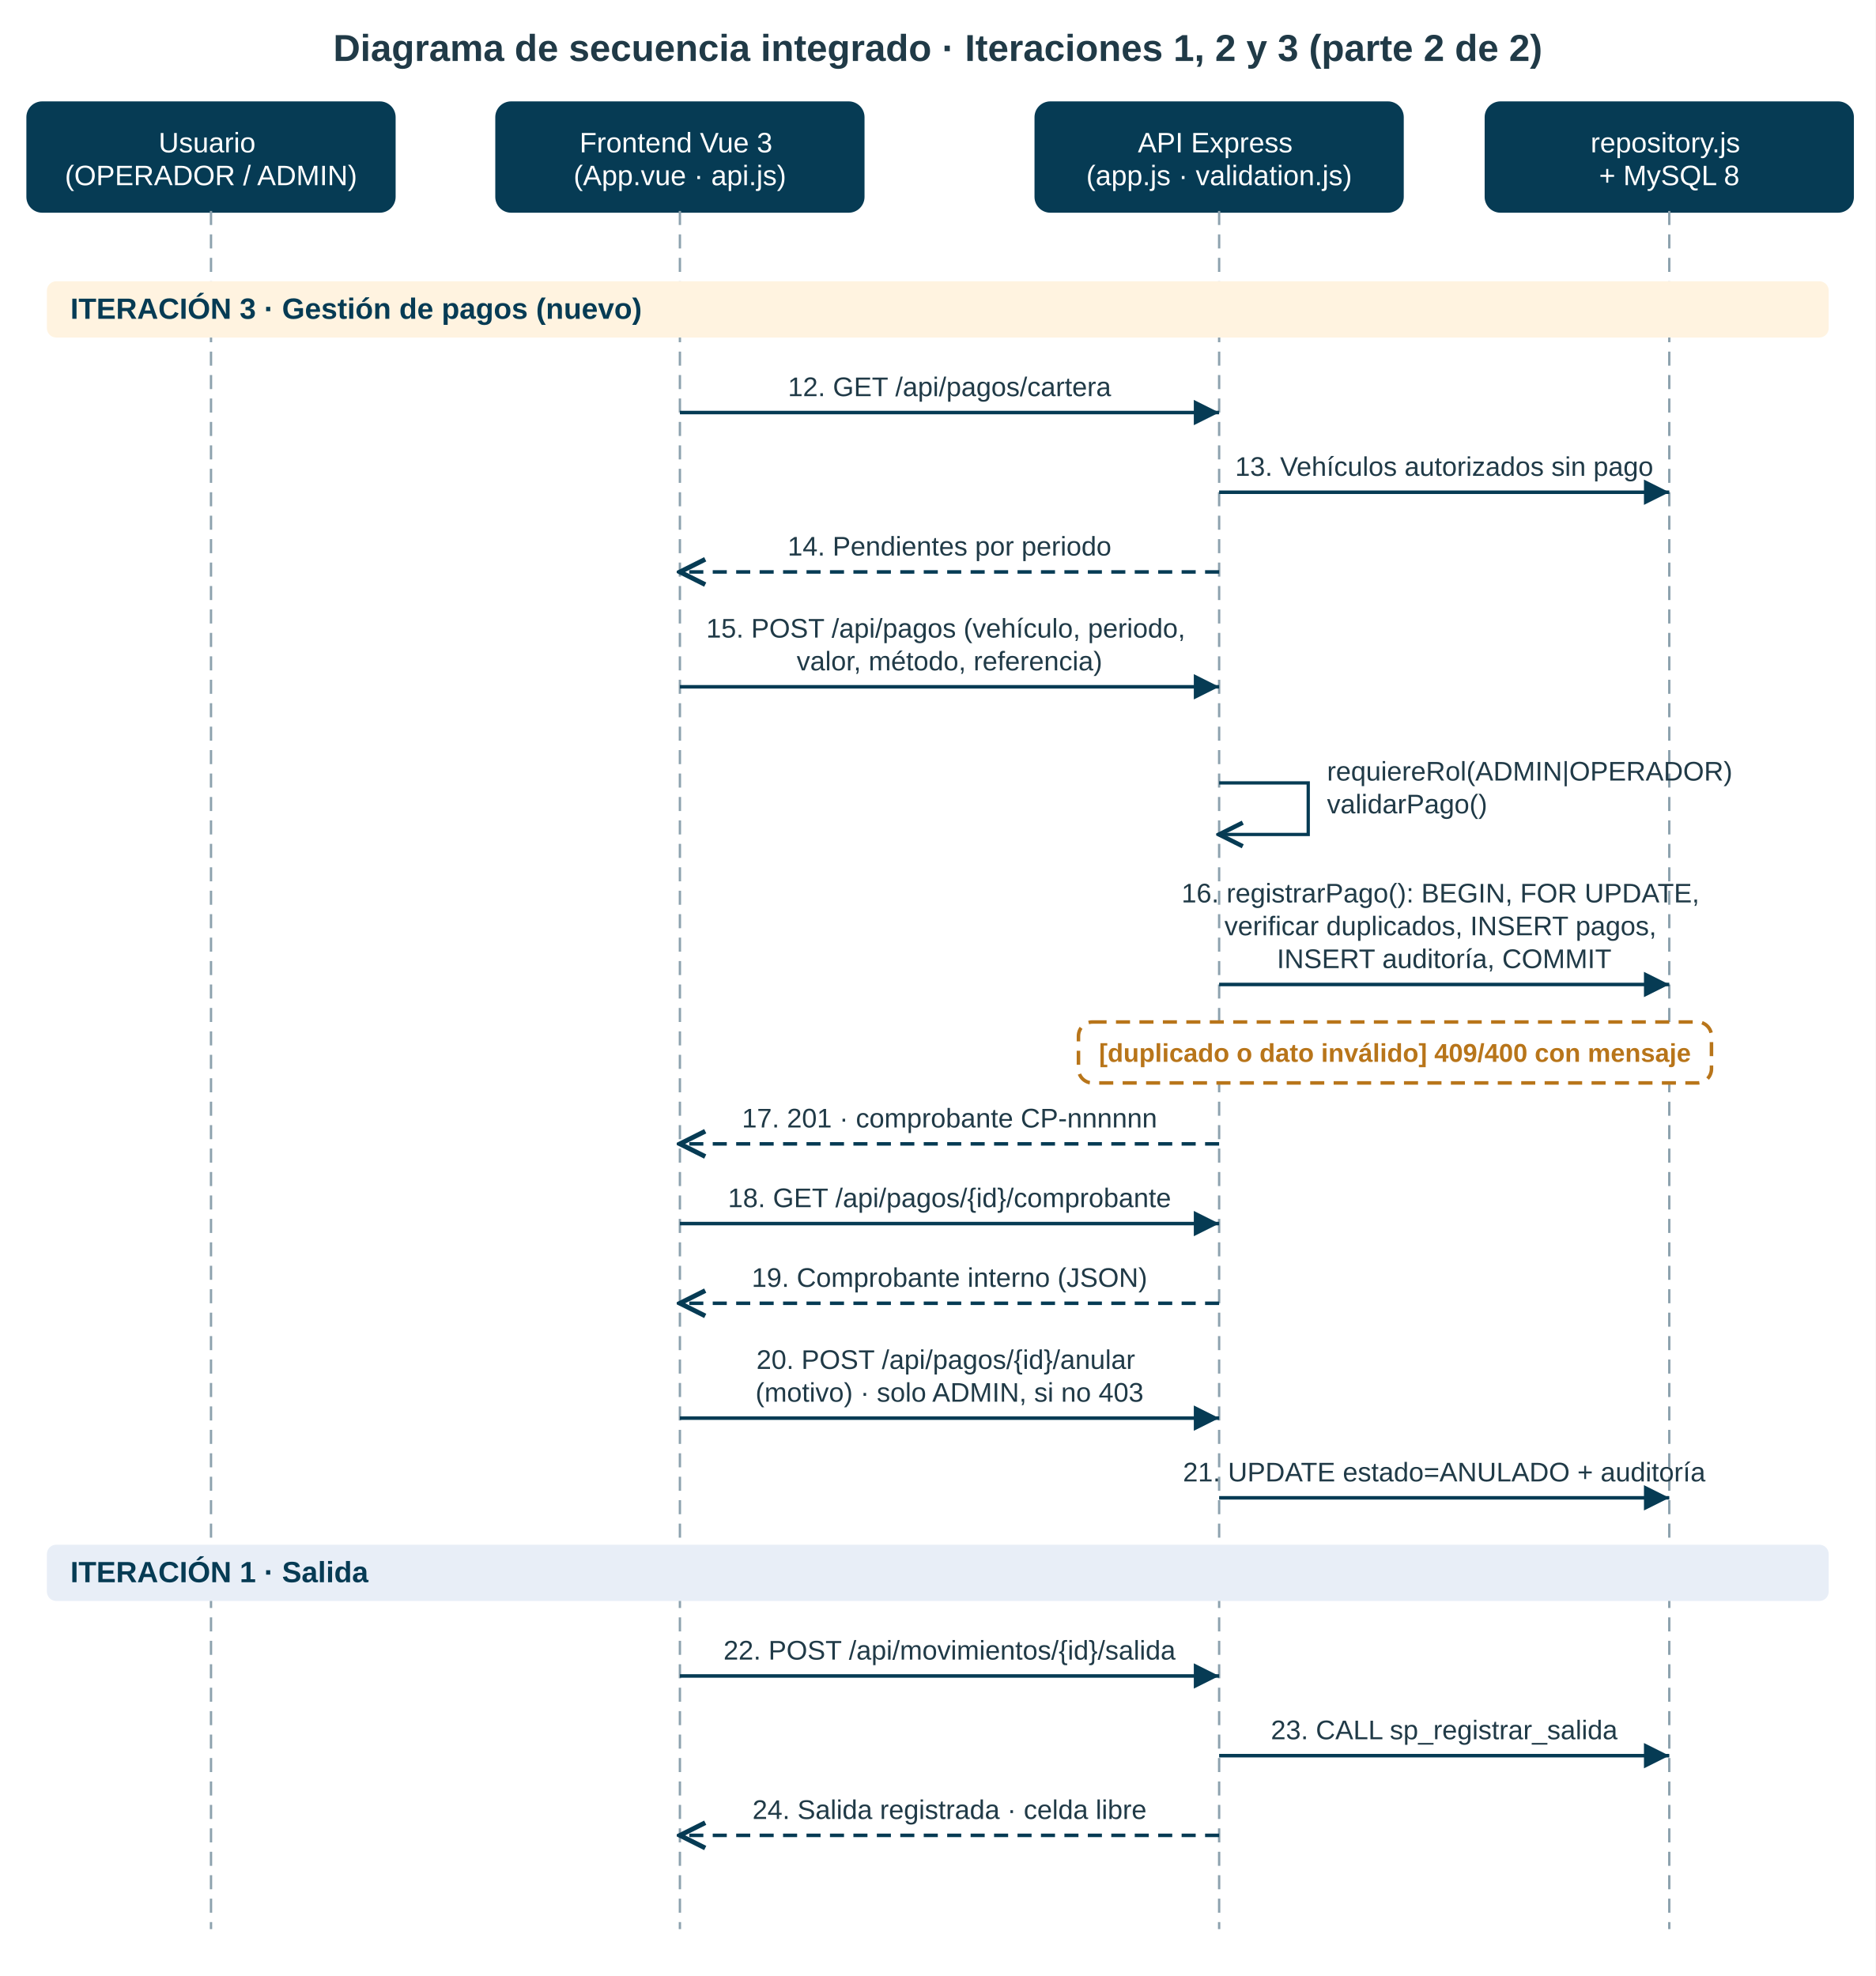
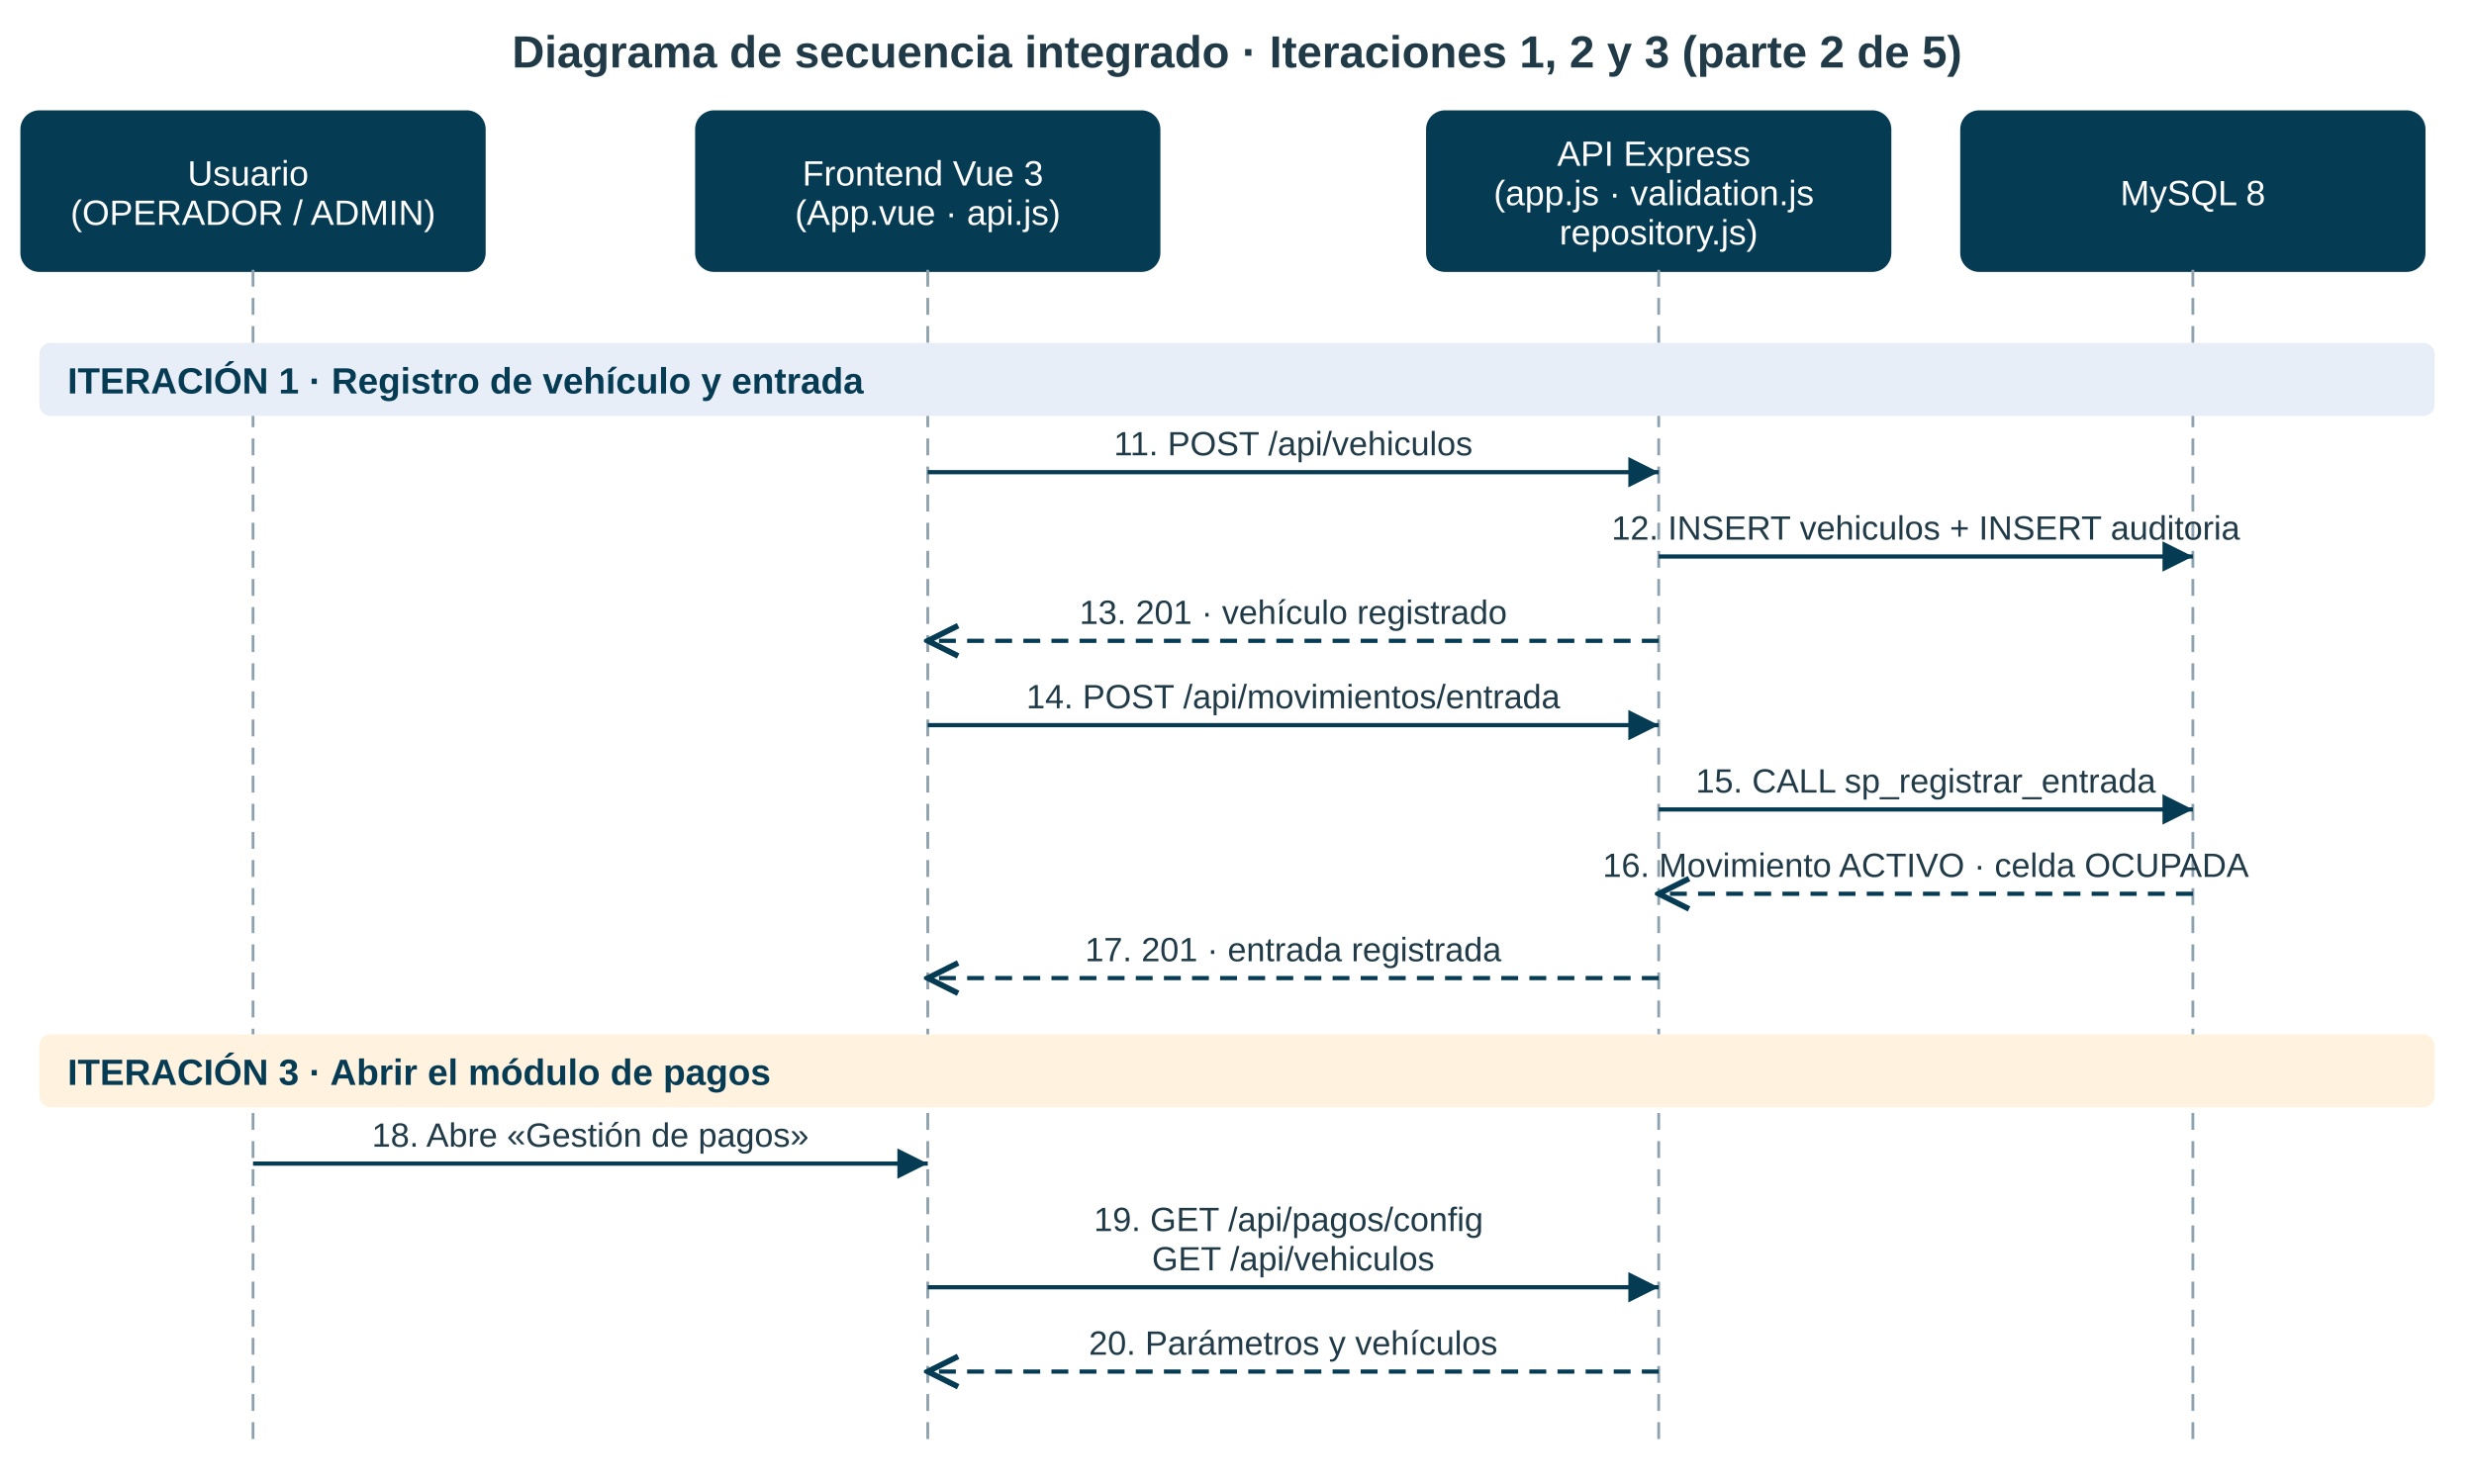
- <svg xmlns="http://www.w3.org/2000/svg" viewBox="0 0 800 843" width="800" height="843" font-family="Arial, Helvetica, sans-serif">
+ <svg xmlns="http://www.w3.org/2000/svg" viewBox="0 0 880 528" width="880" height="528" font-family="Arial, Helvetica, sans-serif">
  <defs>
    <marker id="open" viewBox="0 0 10 10" refX="9" refY="5" markerWidth="9" markerHeight="9" orient="auto">
      <path d="M1 1 L9 5 L1 9" fill="none" stroke="#063b54" stroke-width="1.5" />
    </marker>
    <marker id="solid" viewBox="0 0 10 10" refX="9" refY="5" markerWidth="9" markerHeight="9" orient="auto">
      <path d="M1 1 L9 5 L1 9 z" fill="#063b54" />
    </marker>
-     <marker id="tri" viewBox="0 0 12 12" refX="11" refY="6" markerWidth="11" markerHeight="11" orient="auto">
+     <marker id="tri" viewBox="0 0 12 12" refX="11" refY="6" markerWidth="12" markerHeight="12" orient="auto">
      <path d="M1 1 L11 6 L1 11 z" fill="#fff" stroke="#063b54" stroke-width="1.5" />
    </marker>
+     <marker id="amb" viewBox="0 0 10 10" refX="9" refY="5" markerWidth="9" markerHeight="9" orient="auto">
+       <path d="M1 1 L9 5 L1 9" fill="none" stroke="#b8751a" stroke-width="1.5" />
+     </marker>
  </defs>
-   <rect width="800" height="843" fill="#fff" />
-   <text x="400" y="26" text-anchor="middle" font-size="16" font-weight="700" fill="#203a47">
-     <tspan x="400" dy="0">Diagrama de secuencia integrado · Iteraciones 1, 2 y 3 (parte 2 de 2)</tspan>
+   <rect width="880" height="528" fill="#fff" />
+   <text x="440" y="24" text-anchor="middle" font-size="16" font-weight="700" fill="#203a47">
+     <tspan x="440" dy="0">Diagrama de secuencia integrado · Iteraciones 1, 2 y 3 (parte 2 de 5)</tspan>
  </text>
-   <rect x="12" y="44" width="156" height="46" rx="6" fill="#063b54" stroke="#063b54" stroke-width="1.5" />
-   <text x="90" y="65" text-anchor="middle" font-size="12" font-weight="400" fill="#fff">
+   <rect x="8" y="40" width="164" height="56" rx="6" fill="#063b54" stroke="#063b54" stroke-width="1.5" />
+   <text x="90" y="66" text-anchor="middle" font-size="12.5" font-weight="400" fill="#fff">
    <tspan x="90" dy="0">Usuario</tspan>
    <tspan x="90" dy="14">(OPERADOR / ADMIN)</tspan>
  </text>
-   <rect x="212" y="44" width="156" height="46" rx="6" fill="#063b54" stroke="#063b54" stroke-width="1.5" />
-   <text x="290" y="65" text-anchor="middle" font-size="12" font-weight="400" fill="#fff">
-     <tspan x="290" dy="0">Frontend Vue 3</tspan>
-     <tspan x="290" dy="14">(App.vue · api.js)</tspan>
+   <line x1="90" y1="96" x2="90" y2="516" stroke="#8da2ae" stroke-width="1" stroke-dasharray="6 4" />
+   <rect x="248" y="40" width="164" height="56" rx="6" fill="#063b54" stroke="#063b54" stroke-width="1.5" />
+   <text x="330" y="66" text-anchor="middle" font-size="12.5" font-weight="400" fill="#fff">
+     <tspan x="330" dy="0">Frontend Vue 3</tspan>
+     <tspan x="330" dy="14">(App.vue · api.js)</tspan>
  </text>
-   <rect x="442" y="44" width="156" height="46" rx="6" fill="#063b54" stroke="#063b54" stroke-width="1.5" />
-   <text x="520" y="65" text-anchor="middle" font-size="12" font-weight="400" fill="#fff">
-     <tspan x="520" dy="0">API Express</tspan>
-     <tspan x="520" dy="14">(app.js · validation.js)</tspan>
+   <line x1="330" y1="96" x2="330" y2="516" stroke="#8da2ae" stroke-width="1" stroke-dasharray="6 4" />
+   <rect x="508" y="40" width="164" height="56" rx="6" fill="#063b54" stroke="#063b54" stroke-width="1.5" />
+   <text x="590" y="59" text-anchor="middle" font-size="12.5" font-weight="400" fill="#fff">
+     <tspan x="590" dy="0">API Express</tspan>
+     <tspan x="590" dy="14">(app.js · validation.js</tspan>
+     <tspan x="590" dy="14">repository.js)</tspan>
  </text>
-   <rect x="634" y="44" width="156" height="46" rx="6" fill="#063b54" stroke="#063b54" stroke-width="1.5" />
-   <text x="712" y="65" text-anchor="middle" font-size="12" font-weight="400" fill="#fff">
-     <tspan x="712" dy="0">repository.js</tspan>
-     <tspan x="712" dy="14">+ MySQL 8</tspan>
+   <line x1="590" y1="96" x2="590" y2="516" stroke="#8da2ae" stroke-width="1" stroke-dasharray="6 4" />
+   <rect x="698" y="40" width="164" height="56" rx="6" fill="#063b54" stroke="#063b54" stroke-width="1.5" />
+   <text x="780" y="73" text-anchor="middle" font-size="12.5" font-weight="400" fill="#fff">
+     <tspan x="780" dy="0">MySQL 8</tspan>
  </text>
-   <line x1="90" y1="90" x2="90" y2="823" stroke="#8da2ae" stroke-width="1" stroke-dasharray="6 4" />
-   <line x1="290" y1="90" x2="290" y2="823" stroke="#8da2ae" stroke-width="1" stroke-dasharray="6 4" />
-   <line x1="520" y1="90" x2="520" y2="823" stroke="#8da2ae" stroke-width="1" stroke-dasharray="6 4" />
-   <line x1="712" y1="90" x2="712" y2="823" stroke="#8da2ae" stroke-width="1" stroke-dasharray="6 4" />
-   <rect x="20" y="120" width="760" height="24" rx="4" fill="#fff3e0" stroke="none" stroke-width="1.5" />
-   <text x="30" y="136" text-anchor="start" font-size="12.5" font-weight="700" fill="#063b54">
-     <tspan x="30" dy="0">ITERACIÓN 3 · Gestión de pagos (nuevo)</tspan>
+   <line x1="780" y1="96" x2="780" y2="516" stroke="#8da2ae" stroke-width="1" stroke-dasharray="6 4" />
+   <rect x="14" y="122" width="852" height="26" rx="4" fill="#e8eef7" stroke="none" stroke-width="1.5" />
+   <text x="24" y="140" text-anchor="start" font-size="13" font-weight="700" fill="#063b54">
+     <tspan x="24" dy="0">ITERACIÓN 1 · Registro de vehículo y entrada</tspan>
  </text>
-   <line x1="290" y1="176" x2="520" y2="176" stroke="#063b54" stroke-width="1.5" marker-end="url(#solid)" />
-   <text x="405" y="169" text-anchor="middle" font-size="11.5" font-weight="400" fill="#203a47">
-     <tspan x="405" dy="0">12. GET /api/pagos/cartera</tspan>
+   <line x1="330" y1="168" x2="590" y2="168" stroke="#063b54" stroke-width="1.5" marker-end="url(#solid)" />
+   <text x="460" y="162" text-anchor="middle" font-size="12" font-weight="400" fill="#203a47">
+     <tspan x="460" dy="0">11. POST /api/vehiculos</tspan>
  </text>
-   <line x1="520" y1="210" x2="712" y2="210" stroke="#063b54" stroke-width="1.5" marker-end="url(#solid)" />
-   <text x="616" y="203" text-anchor="middle" font-size="11.5" font-weight="400" fill="#203a47">
-     <tspan x="616" dy="0">13. Vehículos autorizados sin pago</tspan>
+   <line x1="590" y1="198" x2="780" y2="198" stroke="#063b54" stroke-width="1.5" marker-end="url(#solid)" />
+   <text x="685" y="192" text-anchor="middle" font-size="12" font-weight="400" fill="#203a47">
+     <tspan x="685" dy="0">12. INSERT vehiculos + INSERT auditoria</tspan>
  </text>
-   <line x1="520" y1="244" x2="290" y2="244" stroke="#063b54" stroke-width="1.5" stroke-dasharray="6 4" marker-end="url(#open)" />
-   <text x="405" y="237" text-anchor="middle" font-size="11.5" font-weight="400" fill="#203a47">
-     <tspan x="405" dy="0">14. Pendientes por periodo</tspan>
+   <line x1="590" y1="228" x2="330" y2="228" stroke="#063b54" stroke-width="1.5" stroke-dasharray="6 4" marker-end="url(#open)" />
+   <text x="460" y="222" text-anchor="middle" font-size="12" font-weight="400" fill="#203a47">
+     <tspan x="460" dy="0">13. 201 · vehículo registrado</tspan>
  </text>
-   <line x1="290" y1="293" x2="520" y2="293" stroke="#063b54" stroke-width="1.5" marker-end="url(#solid)" />
-   <text x="405" y="272" text-anchor="middle" font-size="11.5" font-weight="400" fill="#203a47">
-     <tspan x="405" dy="0">15. POST /api/pagos (vehículo, periodo,</tspan>
-     <tspan x="405" dy="14">valor, método, referencia)</tspan>
+   <line x1="330" y1="258" x2="590" y2="258" stroke="#063b54" stroke-width="1.5" marker-end="url(#solid)" />
+   <text x="460" y="252" text-anchor="middle" font-size="12" font-weight="400" fill="#203a47">
+     <tspan x="460" dy="0">14. POST /api/movimientos/entrada</tspan>
  </text>
-   <path d="M520 334 h38 v22 h-38" fill="none" stroke="#063b54" stroke-width="1.4" marker-end="url(#open)" />
-   <text x="566" y="333" text-anchor="start" font-size="11.5" font-weight="400" fill="#203a47">
-     <tspan x="566" dy="0">requiereRol(ADMIN|OPERADOR)</tspan>
-     <tspan x="566" dy="14">validarPago()</tspan>
+   <line x1="590" y1="288" x2="780" y2="288" stroke="#063b54" stroke-width="1.5" marker-end="url(#solid)" />
+   <text x="685" y="282" text-anchor="middle" font-size="12" font-weight="400" fill="#203a47">
+     <tspan x="685" dy="0">15. CALL sp_registrar_entrada</tspan>
  </text>
-   <line x1="520" y1="420" x2="712" y2="420" stroke="#063b54" stroke-width="1.5" marker-end="url(#solid)" />
-   <text x="616" y="385" text-anchor="middle" font-size="11.5" font-weight="400" fill="#203a47">
-     <tspan x="616" dy="0">16. registrarPago(): BEGIN, FOR UPDATE,</tspan>
-     <tspan x="616" dy="14">verificar duplicados, INSERT pagos,</tspan>
-     <tspan x="616" dy="14">INSERT auditoría, COMMIT</tspan>
+   <line x1="780" y1="318" x2="590" y2="318" stroke="#063b54" stroke-width="1.5" stroke-dasharray="6 4" marker-end="url(#open)" />
+   <text x="685" y="312" text-anchor="middle" font-size="12" font-weight="400" fill="#203a47">
+     <tspan x="685" dy="0">16. Movimiento ACTIVO · celda OCUPADA</tspan>
  </text>
-   <rect x="460" y="436" width="270" height="26" rx="6" fill="#fff" stroke="#b8751a" stroke-width="1.5" stroke-dasharray="6 4" />
-   <text x="595" y="453" text-anchor="middle" font-size="11" font-weight="700" fill="#b8751a">
-     <tspan x="595" dy="0">[duplicado o dato inválido] 409/400 con mensaje</tspan>
+   <line x1="590" y1="348" x2="330" y2="348" stroke="#063b54" stroke-width="1.5" stroke-dasharray="6 4" marker-end="url(#open)" />
+   <text x="460" y="342" text-anchor="middle" font-size="12" font-weight="400" fill="#203a47">
+     <tspan x="460" dy="0">17. 201 · entrada registrada</tspan>
  </text>
-   <line x1="520" y1="488" x2="290" y2="488" stroke="#063b54" stroke-width="1.5" stroke-dasharray="6 4" marker-end="url(#open)" />
-   <text x="405" y="481" text-anchor="middle" font-size="11.5" font-weight="400" fill="#203a47">
-     <tspan x="405" dy="0">17. 201 · comprobante CP-nnnnnn</tspan>
+   <rect x="14" y="368" width="852" height="26" rx="4" fill="#fff3e0" stroke="none" stroke-width="1.5" />
+   <text x="24" y="386" text-anchor="start" font-size="13" font-weight="700" fill="#063b54">
+     <tspan x="24" dy="0">ITERACIÓN 3 · Abrir el módulo de pagos</tspan>
  </text>
-   <line x1="290" y1="522" x2="520" y2="522" stroke="#063b54" stroke-width="1.5" marker-end="url(#solid)" />
-   <text x="405" y="515" text-anchor="middle" font-size="11.5" font-weight="400" fill="#203a47">
-     <tspan x="405" dy="0">18. GET /api/pagos/{id}/comprobante</tspan>
+   <line x1="90" y1="414" x2="330" y2="414" stroke="#063b54" stroke-width="1.5" marker-end="url(#solid)" />
+   <text x="210" y="408" text-anchor="middle" font-size="12" font-weight="400" fill="#203a47">
+     <tspan x="210" dy="0">18. Abre «Gestión de pagos»</tspan>
  </text>
-   <line x1="520" y1="556" x2="290" y2="556" stroke="#063b54" stroke-width="1.5" stroke-dasharray="6 4" marker-end="url(#open)" />
-   <text x="405" y="549" text-anchor="middle" font-size="11.5" font-weight="400" fill="#203a47">
-     <tspan x="405" dy="0">19. Comprobante interno (JSON)</tspan>
+   <line x1="330" y1="458" x2="590" y2="458" stroke="#063b54" stroke-width="1.5" marker-end="url(#solid)" />
+   <text x="460" y="438" text-anchor="middle" font-size="12" font-weight="400" fill="#203a47">
+     <tspan x="460" dy="0">19. GET /api/pagos/config</tspan>
+     <tspan x="460" dy="14">GET /api/vehiculos</tspan>
  </text>
-   <line x1="290" y1="605" x2="520" y2="605" stroke="#063b54" stroke-width="1.5" marker-end="url(#solid)" />
-   <text x="405" y="584" text-anchor="middle" font-size="11.5" font-weight="400" fill="#203a47">
-     <tspan x="405" dy="0">20. POST /api/pagos/{id}/anular</tspan>
-     <tspan x="405" dy="14">(motivo)  · solo ADMIN, si no 403</tspan>
-   </text>
-   <line x1="520" y1="639" x2="712" y2="639" stroke="#063b54" stroke-width="1.5" marker-end="url(#solid)" />
-   <text x="616" y="632" text-anchor="middle" font-size="11.5" font-weight="400" fill="#203a47">
-     <tspan x="616" dy="0">21. UPDATE estado=ANULADO + auditoría</tspan>
-   </text>
-   <rect x="20" y="659" width="760" height="24" rx="4" fill="#e8eef7" stroke="none" stroke-width="1.5" />
-   <text x="30" y="675" text-anchor="start" font-size="12.5" font-weight="700" fill="#063b54">
-     <tspan x="30" dy="0">ITERACIÓN 1 · Salida</tspan>
-   </text>
-   <line x1="290" y1="715" x2="520" y2="715" stroke="#063b54" stroke-width="1.5" marker-end="url(#solid)" />
-   <text x="405" y="708" text-anchor="middle" font-size="11.5" font-weight="400" fill="#203a47">
-     <tspan x="405" dy="0">22. POST /api/movimientos/{id}/salida</tspan>
-   </text>
-   <line x1="520" y1="749" x2="712" y2="749" stroke="#063b54" stroke-width="1.5" marker-end="url(#solid)" />
-   <text x="616" y="742" text-anchor="middle" font-size="11.5" font-weight="400" fill="#203a47">
-     <tspan x="616" dy="0">23. CALL sp_registrar_salida</tspan>
-   </text>
-   <line x1="520" y1="783" x2="290" y2="783" stroke="#063b54" stroke-width="1.5" stroke-dasharray="6 4" marker-end="url(#open)" />
-   <text x="405" y="776" text-anchor="middle" font-size="11.5" font-weight="400" fill="#203a47">
-     <tspan x="405" dy="0">24. Salida registrada · celda libre</tspan>
+   <line x1="590" y1="488" x2="330" y2="488" stroke="#063b54" stroke-width="1.5" stroke-dasharray="6 4" marker-end="url(#open)" />
+   <text x="460" y="482" text-anchor="middle" font-size="12" font-weight="400" fill="#203a47">
+     <tspan x="460" dy="0">20. Parámetros y vehículos</tspan>
  </text>
</svg>
